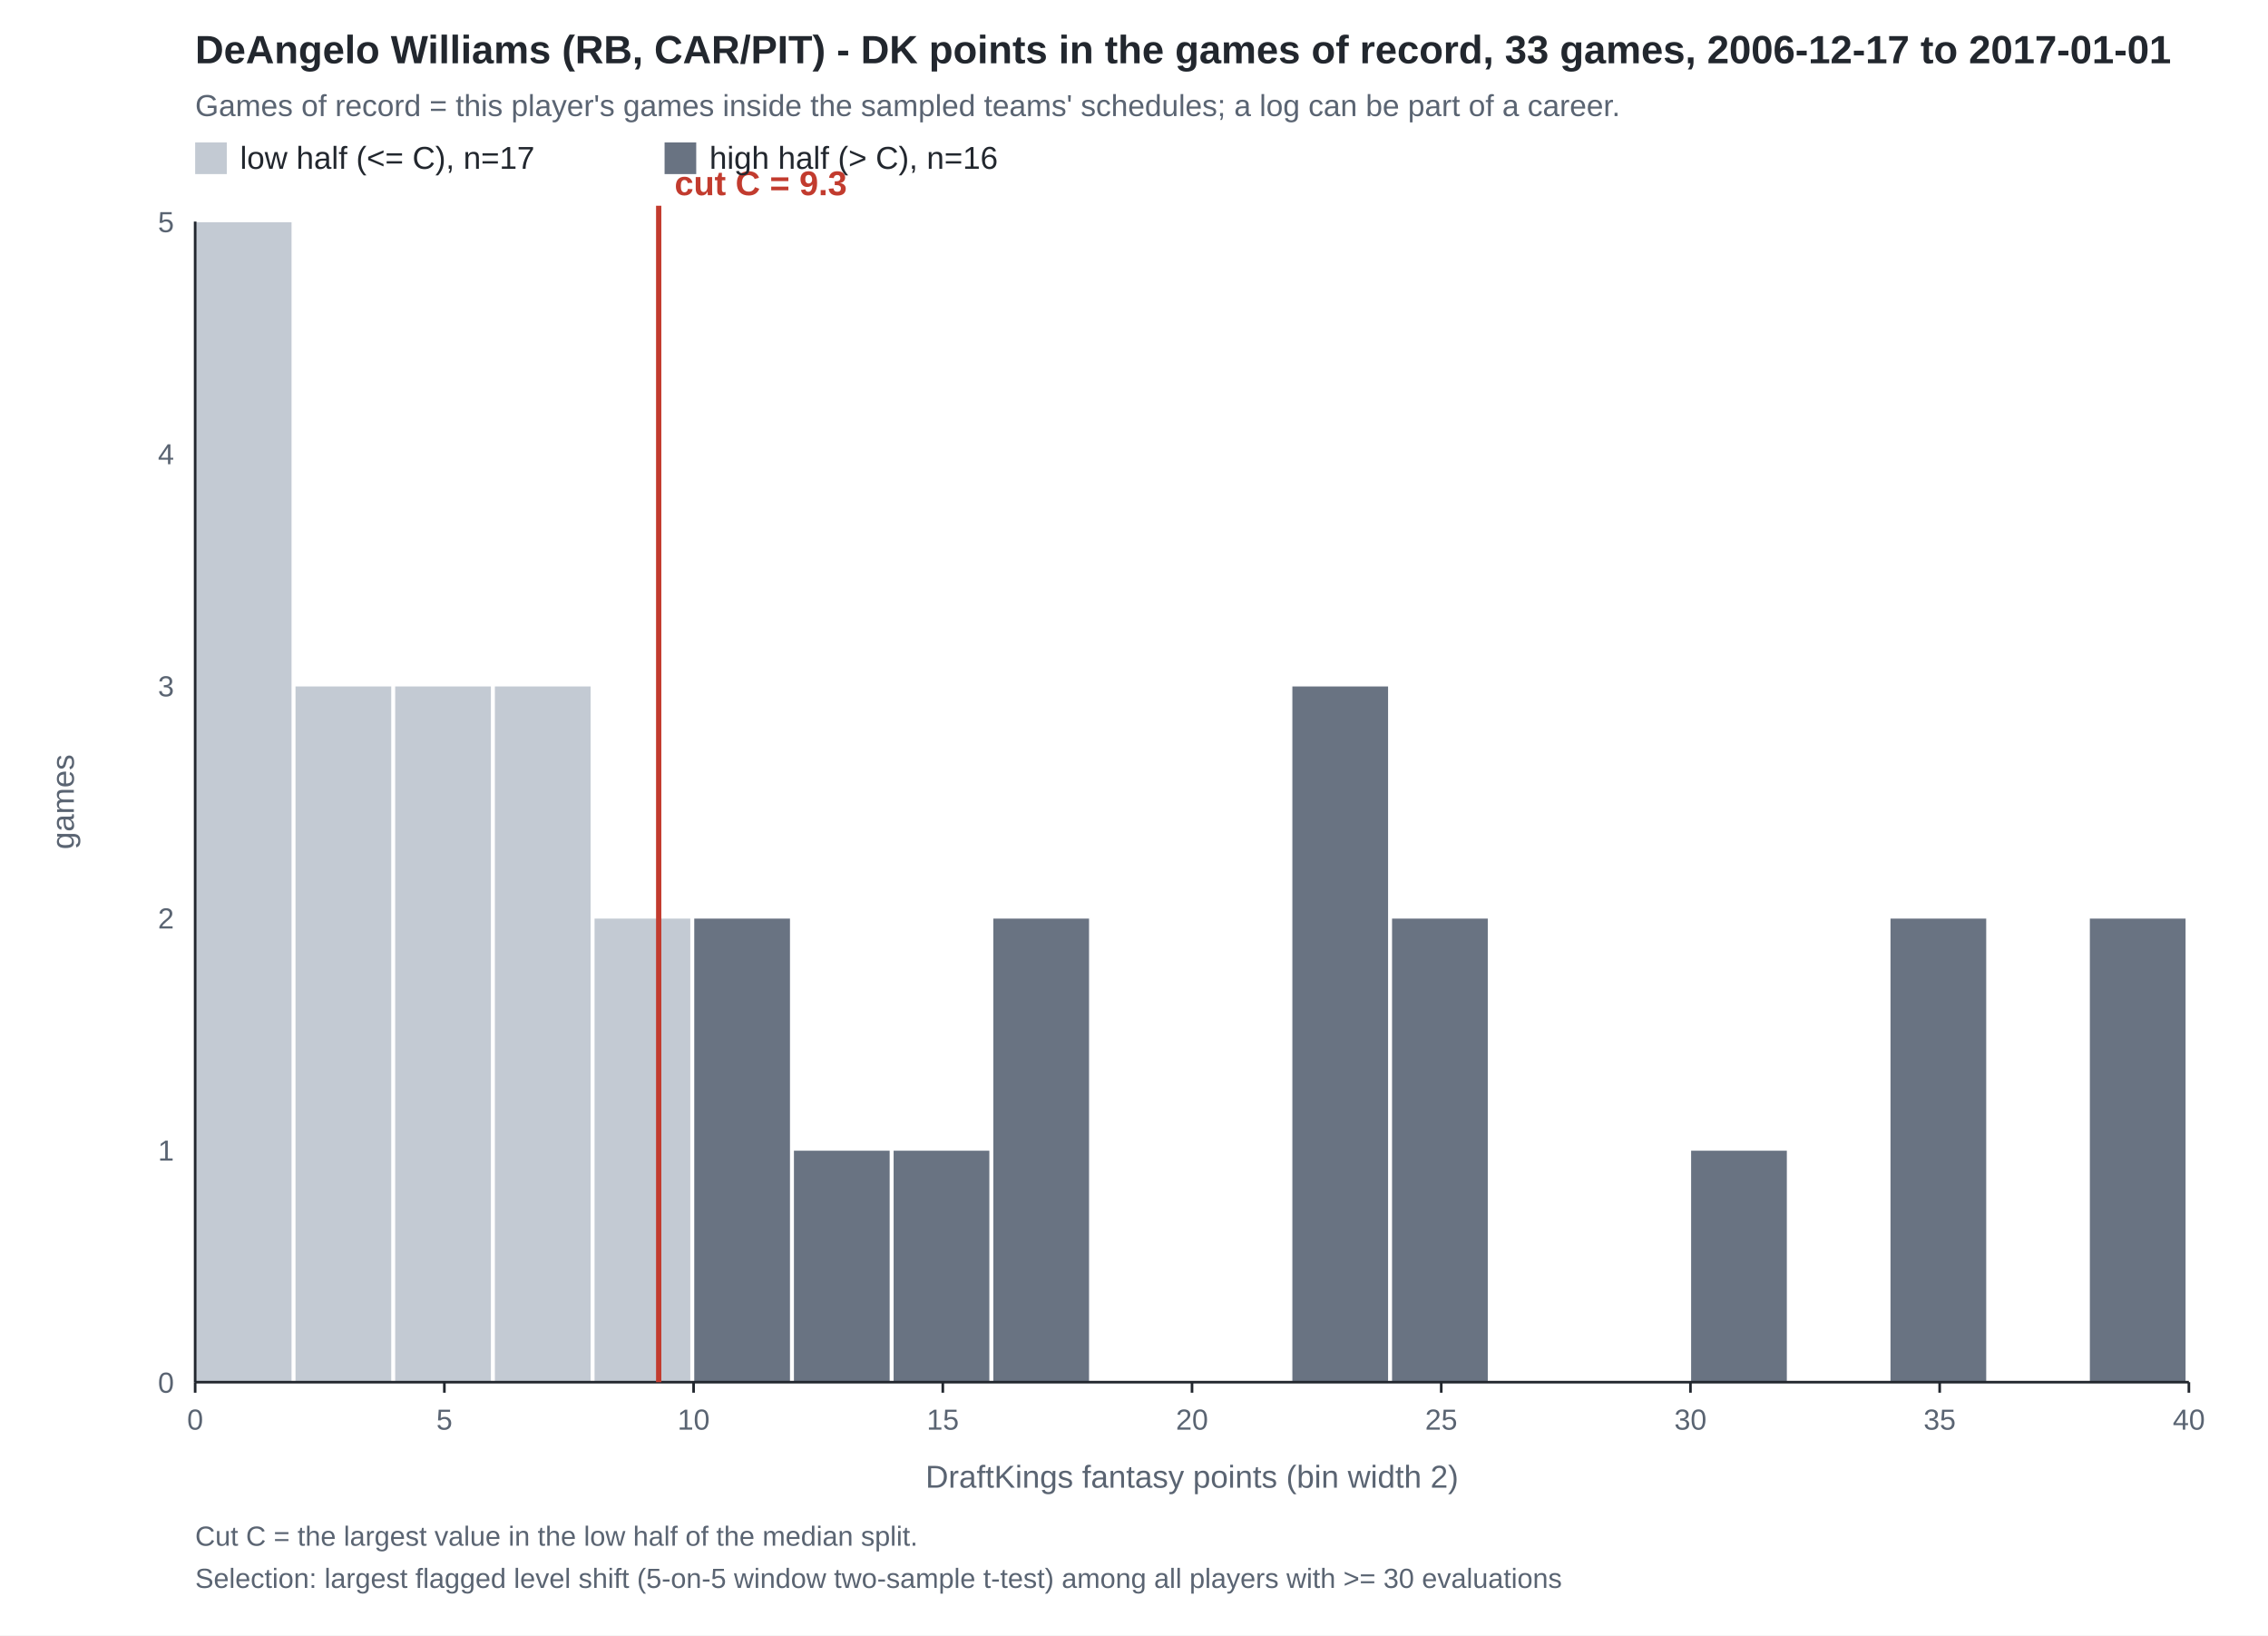
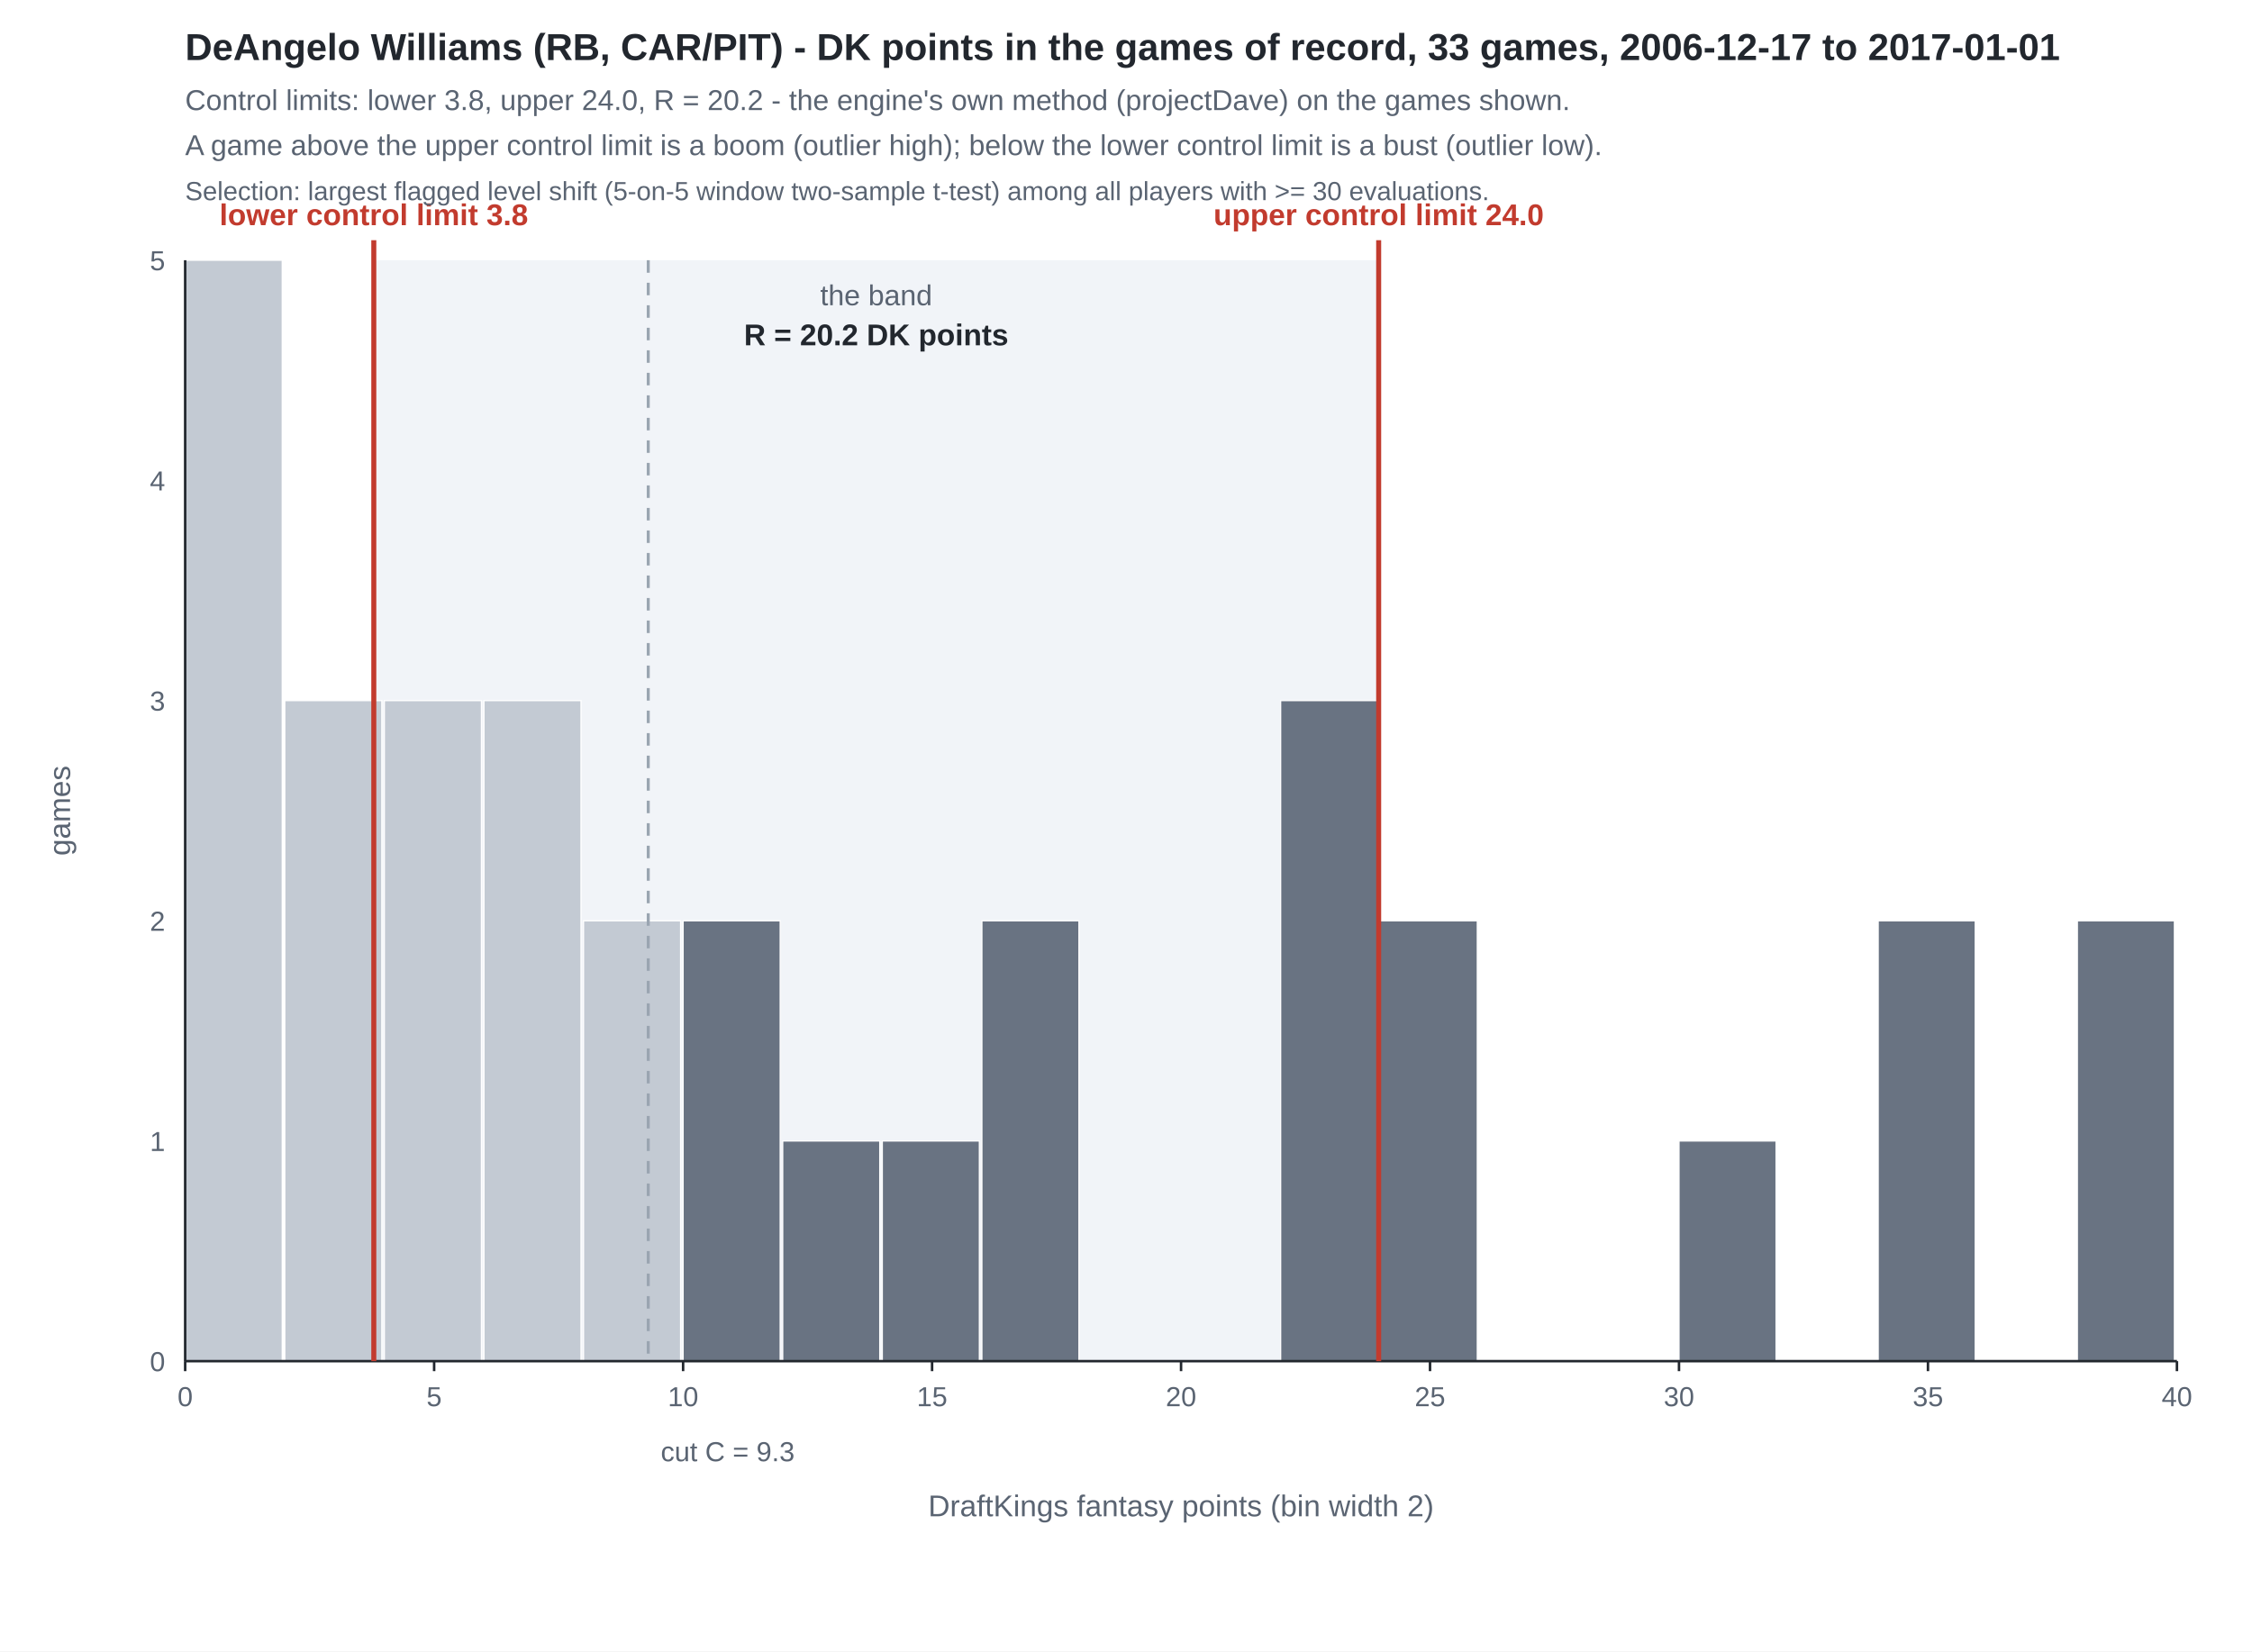
- <svg xmlns="http://www.w3.org/2000/svg" width="860" height="620" viewBox="0 0 860 620">
+ <svg xmlns="http://www.w3.org/2000/svg" width="900" height="660" viewBox="0 0 900 660">
  <rect width="100%" height="100%" fill="white" />
  <g font-family="Segoe UI, Arial, sans-serif">
-     <rect x="74" y="84" width="36.8" height="440" fill="#c3cad3" stroke="white" stroke-width="0.5" />
-     <rect x="111.8" y="260" width="36.8" height="264" fill="#c3cad3" stroke="white" stroke-width="0.5" />
-     <rect x="149.6" y="260" width="36.8" height="264" fill="#c3cad3" stroke="white" stroke-width="0.5" />
-     <rect x="187.4" y="260" width="36.8" height="264" fill="#c3cad3" stroke="white" stroke-width="0.5" />
-     <rect x="225.2" y="348" width="36.8" height="176" fill="#c3cad3" stroke="white" stroke-width="0.5" />
-     <rect x="263" y="348" width="36.8" height="176" fill="#697382" stroke="white" stroke-width="0.5" />
-     <rect x="300.8" y="436" width="36.8" height="88" fill="#697382" stroke="white" stroke-width="0.5" />
-     <rect x="338.6" y="436" width="36.8" height="88" fill="#697382" stroke="white" stroke-width="0.5" />
-     <rect x="376.4" y="348" width="36.8" height="176" fill="#697382" stroke="white" stroke-width="0.5" />
-     <rect x="489.8" y="260" width="36.8" height="264" fill="#697382" stroke="white" stroke-width="0.5" />
-     <rect x="527.6" y="348" width="36.8" height="176" fill="#697382" stroke="white" stroke-width="0.5" />
-     <rect x="641" y="436" width="36.8" height="88" fill="#697382" stroke="white" stroke-width="0.5" />
-     <rect x="716.6" y="348" width="36.8" height="176" fill="#697382" stroke="white" stroke-width="0.5" />
-     <rect x="792.2" y="348" width="36.8" height="176" fill="#697382" stroke="white" stroke-width="0.5" />
-     <line x1="74" y1="84" x2="74" y2="524" stroke="#22272e" stroke-width="1" />
-     <line x1="74" y1="524" x2="830" y2="524" stroke="#22272e" stroke-width="1" />
-     <line x1="74" y1="524" x2="74" y2="528" stroke="#22272e" stroke-width="1" />
-     <text x="74" y="542" font-size="11" fill="#5a6472" text-anchor="middle">0</text>
-     <line x1="168.5" y1="524" x2="168.5" y2="528" stroke="#22272e" stroke-width="1" />
-     <text x="168.5" y="542" font-size="11" fill="#5a6472" text-anchor="middle">5</text>
-     <line x1="263" y1="524" x2="263" y2="528" stroke="#22272e" stroke-width="1" />
-     <text x="263" y="542" font-size="11" fill="#5a6472" text-anchor="middle">10</text>
-     <line x1="357.5" y1="524" x2="357.5" y2="528" stroke="#22272e" stroke-width="1" />
-     <text x="357.5" y="542" font-size="11" fill="#5a6472" text-anchor="middle">15</text>
-     <line x1="452" y1="524" x2="452" y2="528" stroke="#22272e" stroke-width="1" />
-     <text x="452" y="542" font-size="11" fill="#5a6472" text-anchor="middle">20</text>
-     <line x1="546.5" y1="524" x2="546.5" y2="528" stroke="#22272e" stroke-width="1" />
-     <text x="546.5" y="542" font-size="11" fill="#5a6472" text-anchor="middle">25</text>
-     <line x1="641" y1="524" x2="641" y2="528" stroke="#22272e" stroke-width="1" />
-     <text x="641" y="542" font-size="11" fill="#5a6472" text-anchor="middle">30</text>
-     <line x1="735.5" y1="524" x2="735.5" y2="528" stroke="#22272e" stroke-width="1" />
-     <text x="735.5" y="542" font-size="11" fill="#5a6472" text-anchor="middle">35</text>
-     <line x1="830" y1="524" x2="830" y2="528" stroke="#22272e" stroke-width="1" />
-     <text x="830" y="542" font-size="11" fill="#5a6472" text-anchor="middle">40</text>
-     <text x="66" y="528" font-size="11" fill="#5a6472" text-anchor="end">0</text>
-     <text x="66" y="440" font-size="11" fill="#5a6472" text-anchor="end">1</text>
-     <text x="66" y="352" font-size="11" fill="#5a6472" text-anchor="end">2</text>
-     <text x="66" y="264" font-size="11" fill="#5a6472" text-anchor="end">3</text>
-     <text x="66" y="176" font-size="11" fill="#5a6472" text-anchor="end">4</text>
-     <text x="66" y="88" font-size="11" fill="#5a6472" text-anchor="end">5</text>
-     <text x="452" y="564" font-size="12" fill="#5a6472" text-anchor="middle">DraftKings fantasy points (bin width 2)</text>
-     <text x="28" y="304" font-size="12" fill="#5a6472" text-anchor="middle" transform="rotate(-90 28 304)">games</text>
-     <line x1="249.77" y1="78" x2="249.77" y2="524" stroke="#c23b2e" stroke-width="2" />
-     <text x="255.77" y="74" font-size="13" fill="#c23b2e" text-anchor="start" font-weight="600">cut C = 9.3</text>
-     <rect x="74" y="54" width="12" height="12" fill="#c3cad3" />
-     <text x="91" y="64" font-size="12" fill="#22272e">low half (&lt;= C), n=17</text>
-     <rect x="252" y="54" width="12" height="12" fill="#697382" />
-     <text x="269" y="64" font-size="12" fill="#22272e">high half (&gt; C), n=16</text>
+     <rect x="149.386" y="104" width="401.592" height="440" fill="#f1f4f8" />
+     <rect x="74" y="104" width="38.8" height="440" fill="#c3cad3" stroke="white" stroke-width="0.5" />
+     <rect x="113.8" y="280" width="38.8" height="264" fill="#c3cad3" stroke="white" stroke-width="0.5" />
+     <rect x="153.6" y="280" width="38.8" height="264" fill="#c3cad3" stroke="white" stroke-width="0.5" />
+     <rect x="193.4" y="280" width="38.8" height="264" fill="#c3cad3" stroke="white" stroke-width="0.5" />
+     <rect x="233.2" y="368" width="38.8" height="176" fill="#c3cad3" stroke="white" stroke-width="0.5" />
+     <rect x="273" y="368" width="38.8" height="176" fill="#697382" stroke="white" stroke-width="0.5" />
+     <rect x="312.8" y="456" width="38.8" height="88" fill="#697382" stroke="white" stroke-width="0.5" />
+     <rect x="352.6" y="456" width="38.8" height="88" fill="#697382" stroke="white" stroke-width="0.5" />
+     <rect x="392.4" y="368" width="38.8" height="176" fill="#697382" stroke="white" stroke-width="0.5" />
+     <rect x="511.8" y="280" width="38.8" height="264" fill="#697382" stroke="white" stroke-width="0.5" />
+     <rect x="551.6" y="368" width="38.8" height="176" fill="#697382" stroke="white" stroke-width="0.5" />
+     <rect x="671" y="456" width="38.8" height="88" fill="#697382" stroke="white" stroke-width="0.5" />
+     <rect x="750.6" y="368" width="38.8" height="176" fill="#697382" stroke="white" stroke-width="0.5" />
+     <rect x="830.2" y="368" width="38.8" height="176" fill="#697382" stroke="white" stroke-width="0.5" />
+     <line x1="74" y1="104" x2="74" y2="544" stroke="#22272e" stroke-width="1" />
+     <line x1="74" y1="544" x2="870" y2="544" stroke="#22272e" stroke-width="1" />
+     <line x1="74" y1="544" x2="74" y2="548" stroke="#22272e" stroke-width="1" />
+     <text x="74" y="562" font-size="11" fill="#5a6472" text-anchor="middle">0</text>
+     <line x1="173.5" y1="544" x2="173.5" y2="548" stroke="#22272e" stroke-width="1" />
+     <text x="173.5" y="562" font-size="11" fill="#5a6472" text-anchor="middle">5</text>
+     <line x1="273" y1="544" x2="273" y2="548" stroke="#22272e" stroke-width="1" />
+     <text x="273" y="562" font-size="11" fill="#5a6472" text-anchor="middle">10</text>
+     <line x1="372.5" y1="544" x2="372.5" y2="548" stroke="#22272e" stroke-width="1" />
+     <text x="372.5" y="562" font-size="11" fill="#5a6472" text-anchor="middle">15</text>
+     <line x1="472" y1="544" x2="472" y2="548" stroke="#22272e" stroke-width="1" />
+     <text x="472" y="562" font-size="11" fill="#5a6472" text-anchor="middle">20</text>
+     <line x1="571.5" y1="544" x2="571.5" y2="548" stroke="#22272e" stroke-width="1" />
+     <text x="571.5" y="562" font-size="11" fill="#5a6472" text-anchor="middle">25</text>
+     <line x1="671" y1="544" x2="671" y2="548" stroke="#22272e" stroke-width="1" />
+     <text x="671" y="562" font-size="11" fill="#5a6472" text-anchor="middle">30</text>
+     <line x1="770.5" y1="544" x2="770.5" y2="548" stroke="#22272e" stroke-width="1" />
+     <text x="770.5" y="562" font-size="11" fill="#5a6472" text-anchor="middle">35</text>
+     <line x1="870" y1="544" x2="870" y2="548" stroke="#22272e" stroke-width="1" />
+     <text x="870" y="562" font-size="11" fill="#5a6472" text-anchor="middle">40</text>
+     <text x="66" y="548" font-size="11" fill="#5a6472" text-anchor="end">0</text>
+     <text x="66" y="460" font-size="11" fill="#5a6472" text-anchor="end">1</text>
+     <text x="66" y="372" font-size="11" fill="#5a6472" text-anchor="end">2</text>
+     <text x="66" y="284" font-size="11" fill="#5a6472" text-anchor="end">3</text>
+     <text x="66" y="196" font-size="11" fill="#5a6472" text-anchor="end">4</text>
+     <text x="66" y="108" font-size="11" fill="#5a6472" text-anchor="end">5</text>
+     <line x1="259.07" y1="104" x2="259.07" y2="544" stroke="#9aa5b1" stroke-width="1.2" stroke-dasharray="5 4" />
+     <text x="264.07" y="584" font-size="11" fill="#5a6472" text-anchor="start">cut C = 9.3</text>
+     <line x1="149.386" y1="96" x2="149.386" y2="544" stroke="#c23b2e" stroke-width="2" />
+     <line x1="550.978" y1="96" x2="550.978" y2="544" stroke="#c23b2e" stroke-width="2" />
+     <text x="149.386" y="90" font-size="12" fill="#c23b2e" text-anchor="middle" font-weight="600">lower control limit 3.8</text>
+     <text x="550.978" y="90" font-size="12" fill="#c23b2e" text-anchor="middle" font-weight="600">upper control limit 24.0</text>
+     <text x="350.182" y="122" font-size="11.5" fill="#5a6472" text-anchor="middle">the band</text>
+     <text x="350.182" y="138" font-size="12" fill="#22272e" text-anchor="middle" font-weight="700">R = 20.2 DK points</text>
+     <text x="472" y="606" font-size="12" fill="#5a6472" text-anchor="middle">DraftKings fantasy points (bin width 2)</text>
+     <text x="28" y="324" font-size="12" fill="#5a6472" text-anchor="middle" transform="rotate(-90 28 324)">games</text>
    <text x="74" y="24" font-size="15" fill="#22272e" text-anchor="start" font-weight="700">DeAngelo Williams (RB, CAR/PIT) - DK points in the games of record, 33 games, 2006-12-17 to 2017-01-01</text>
-     <text x="74" y="44" font-size="11.5" fill="#5a6472">Games of record = this player's games inside the sampled teams' schedules; a log can be part of a career.</text>
-     <text x="74" y="586" font-size="10.5" fill="#5a6472">Cut C = the largest value in the low half of the median split.</text>
-     <text x="74" y="602" font-size="10.5" fill="#5a6472">Selection: largest flagged level shift (5-on-5 window two-sample t-test) among all players with &gt;= 30 evaluations</text>
+     <text x="74" y="44" font-size="11.5" fill="#5a6472">Control limits: lower 3.8, upper 24.0, R = 20.2 - the engine's own method (projectDave) on the games shown.</text>
+     <text x="74" y="62" font-size="11.5" fill="#5a6472">A game above the upper control limit is a boom (outlier high); below the lower control limit is a bust (outlier low).</text>
+     <text x="74" y="80" font-size="10.5" fill="#5a6472">Selection: largest flagged level shift (5-on-5 window two-sample t-test) among all players with &gt;= 30 evaluations.</text>
  </g>
</svg>
